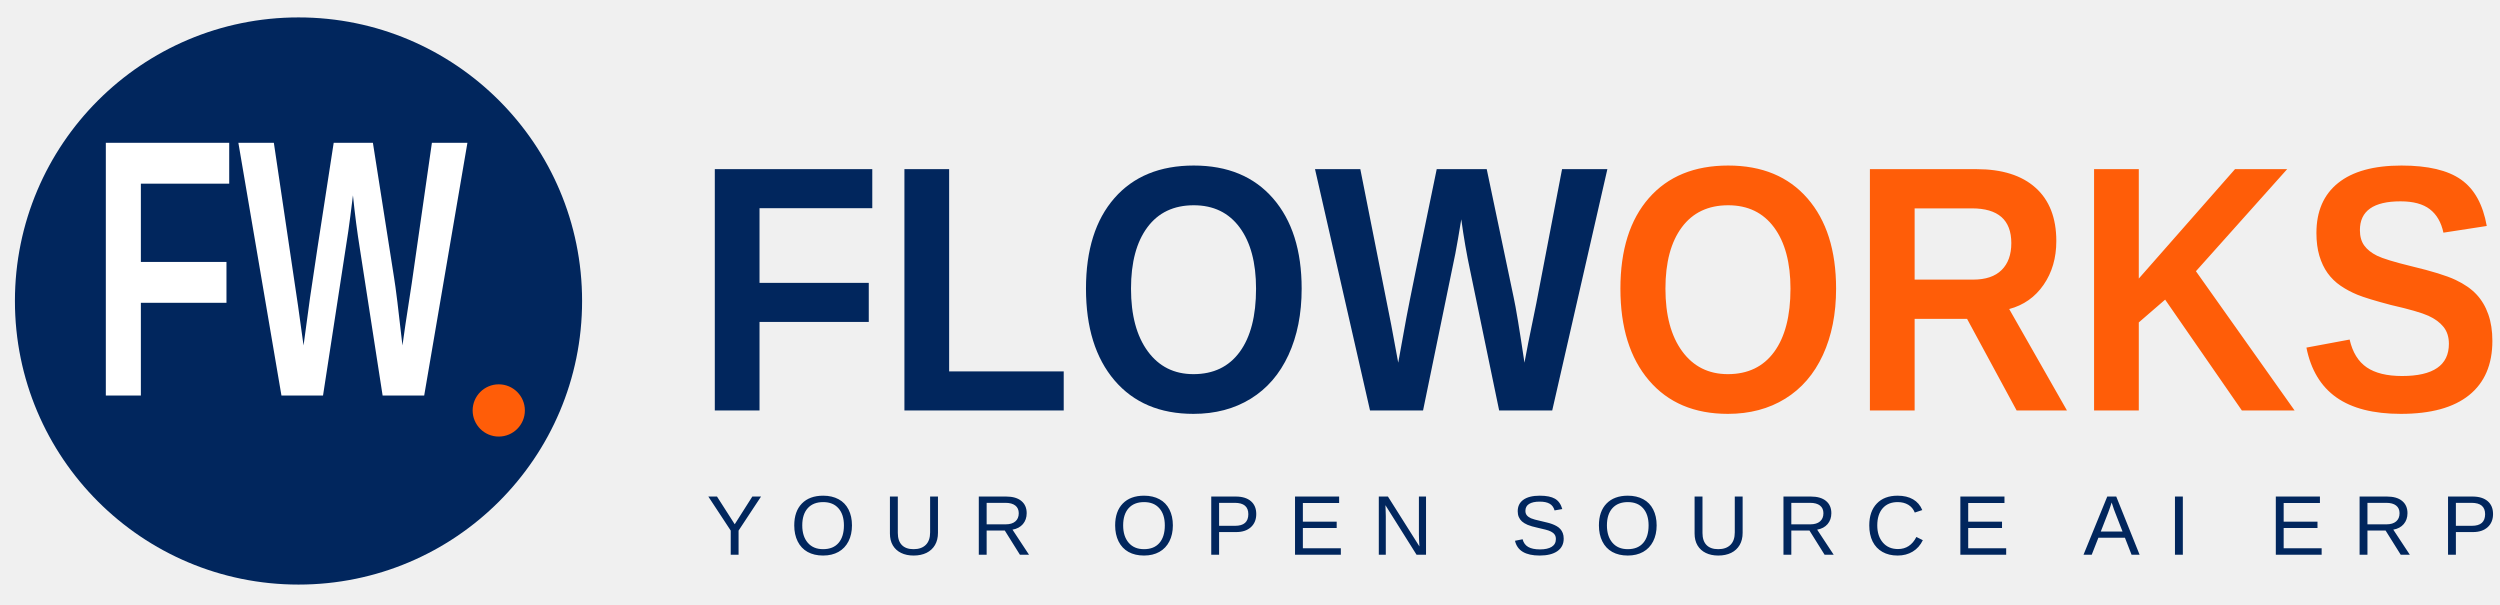
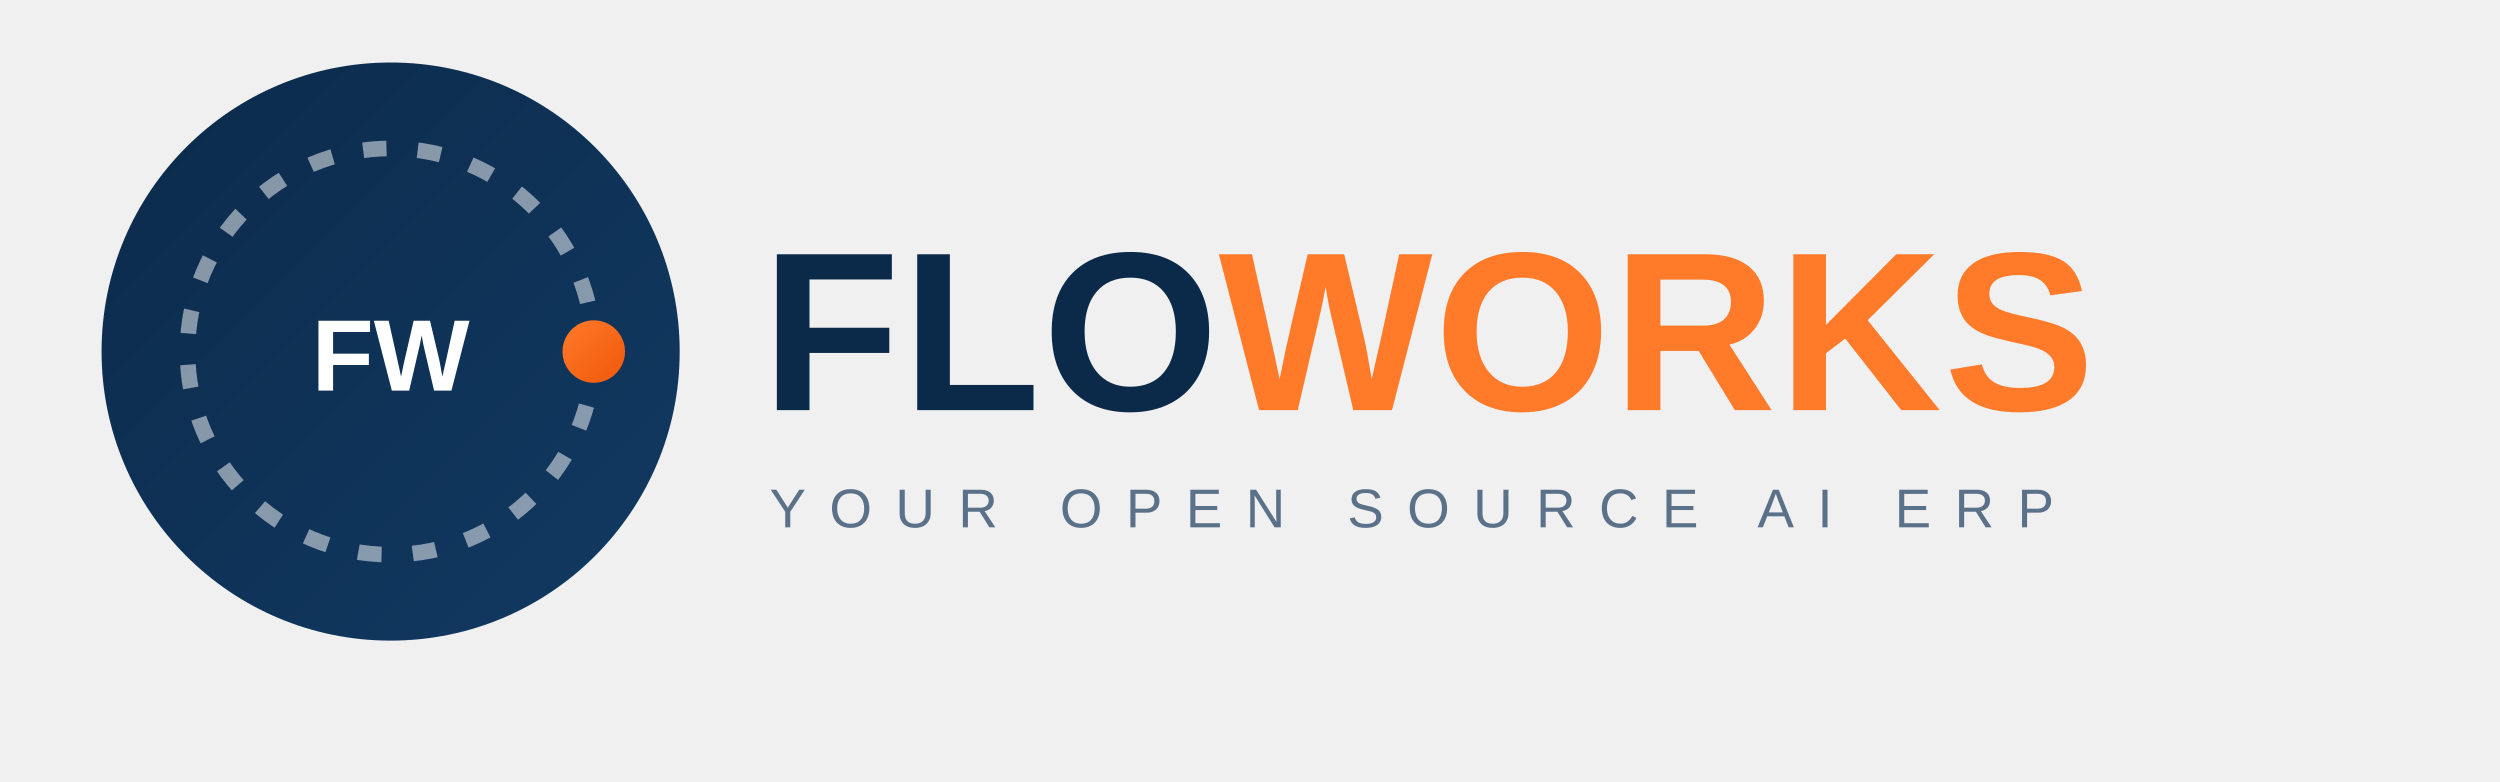
- <svg xmlns="http://www.w3.org/2000/svg" viewBox="0 0 1005 243" width="1005" height="243">
-   <circle cx="120" cy="121" r="114" fill="#01265D" />
-   <g transform="translate(112,159) scale(0.94,1.42)">
-     <text x="0" y="0" text-anchor="middle" font-family="Liberation Sans, Arial, Helvetica, sans-serif" font-weight="700" font-size="104" fill="#FFFFFF">FW</text>
+ <svg xmlns="http://www.w3.org/2000/svg" viewBox="0 0 640 200">
+   <defs>
+     <linearGradient id="navy" x1="0%" y1="0%" x2="100%" y2="100%">
+       <stop offset="0%" stop-color="#0B2A4A" />
+       <stop offset="100%" stop-color="#123A63" />
+     </linearGradient>
+     <linearGradient id="orange" x1="0%" y1="0%" x2="100%" y2="100%">
+       <stop offset="0%" stop-color="#FF7A29" />
+       <stop offset="100%" stop-color="#F0580B" />
+     </linearGradient>
+   </defs>
+   <g transform="translate(20,10)">
+     <circle cx="80" cy="80" r="74" fill="url(#navy)" />
+     <circle cx="80" cy="80" r="52" fill="none" stroke="#FFFFFF" stroke-width="4" opacity="0.5" stroke-dasharray="6 8" />
+     <circle cx="132" cy="80" r="8" fill="url(#orange)" />
+     <text x="80" y="90" text-anchor="middle" font-family="Arial, Helvetica, sans-serif" font-weight="800" font-size="26" fill="#FFFFFF">FW</text>
  </g>
-   <circle cx="200.5" cy="165" r="10.5" fill="#FF5D08" />
-   <g transform="translate(279,165) scale(0.885,1)">
-     <text x="0" y="0" font-family="Liberation Sans, Arial, Helvetica, sans-serif" font-weight="700" font-size="141" fill="#01265D">FLOW<tspan fill="#FF5D08">ORKS</tspan>
+   <g transform="translate(195,0)">
+     <text x="0" y="105" font-family="Arial, Helvetica, sans-serif" font-weight="700" font-size="58" letter-spacing="0.5" fill="#0B2A4A">FLO<tspan fill="#FF7A29">WORKS</tspan>
    </text>
+     <text x="2" y="135" font-family="Arial, Helvetica, sans-serif" font-weight="500" font-size="14" letter-spacing="6" fill="#5A7189">YOUR OPEN SOURCE AI ERP</text>
  </g>
-   <text x="284" y="223" font-family="Liberation Sans, Arial, Helvetica, sans-serif" font-weight="400" font-size="34" letter-spacing="11" fill="#01265D">YOUR OPEN SOURCE AI ERP</text>
</svg>
